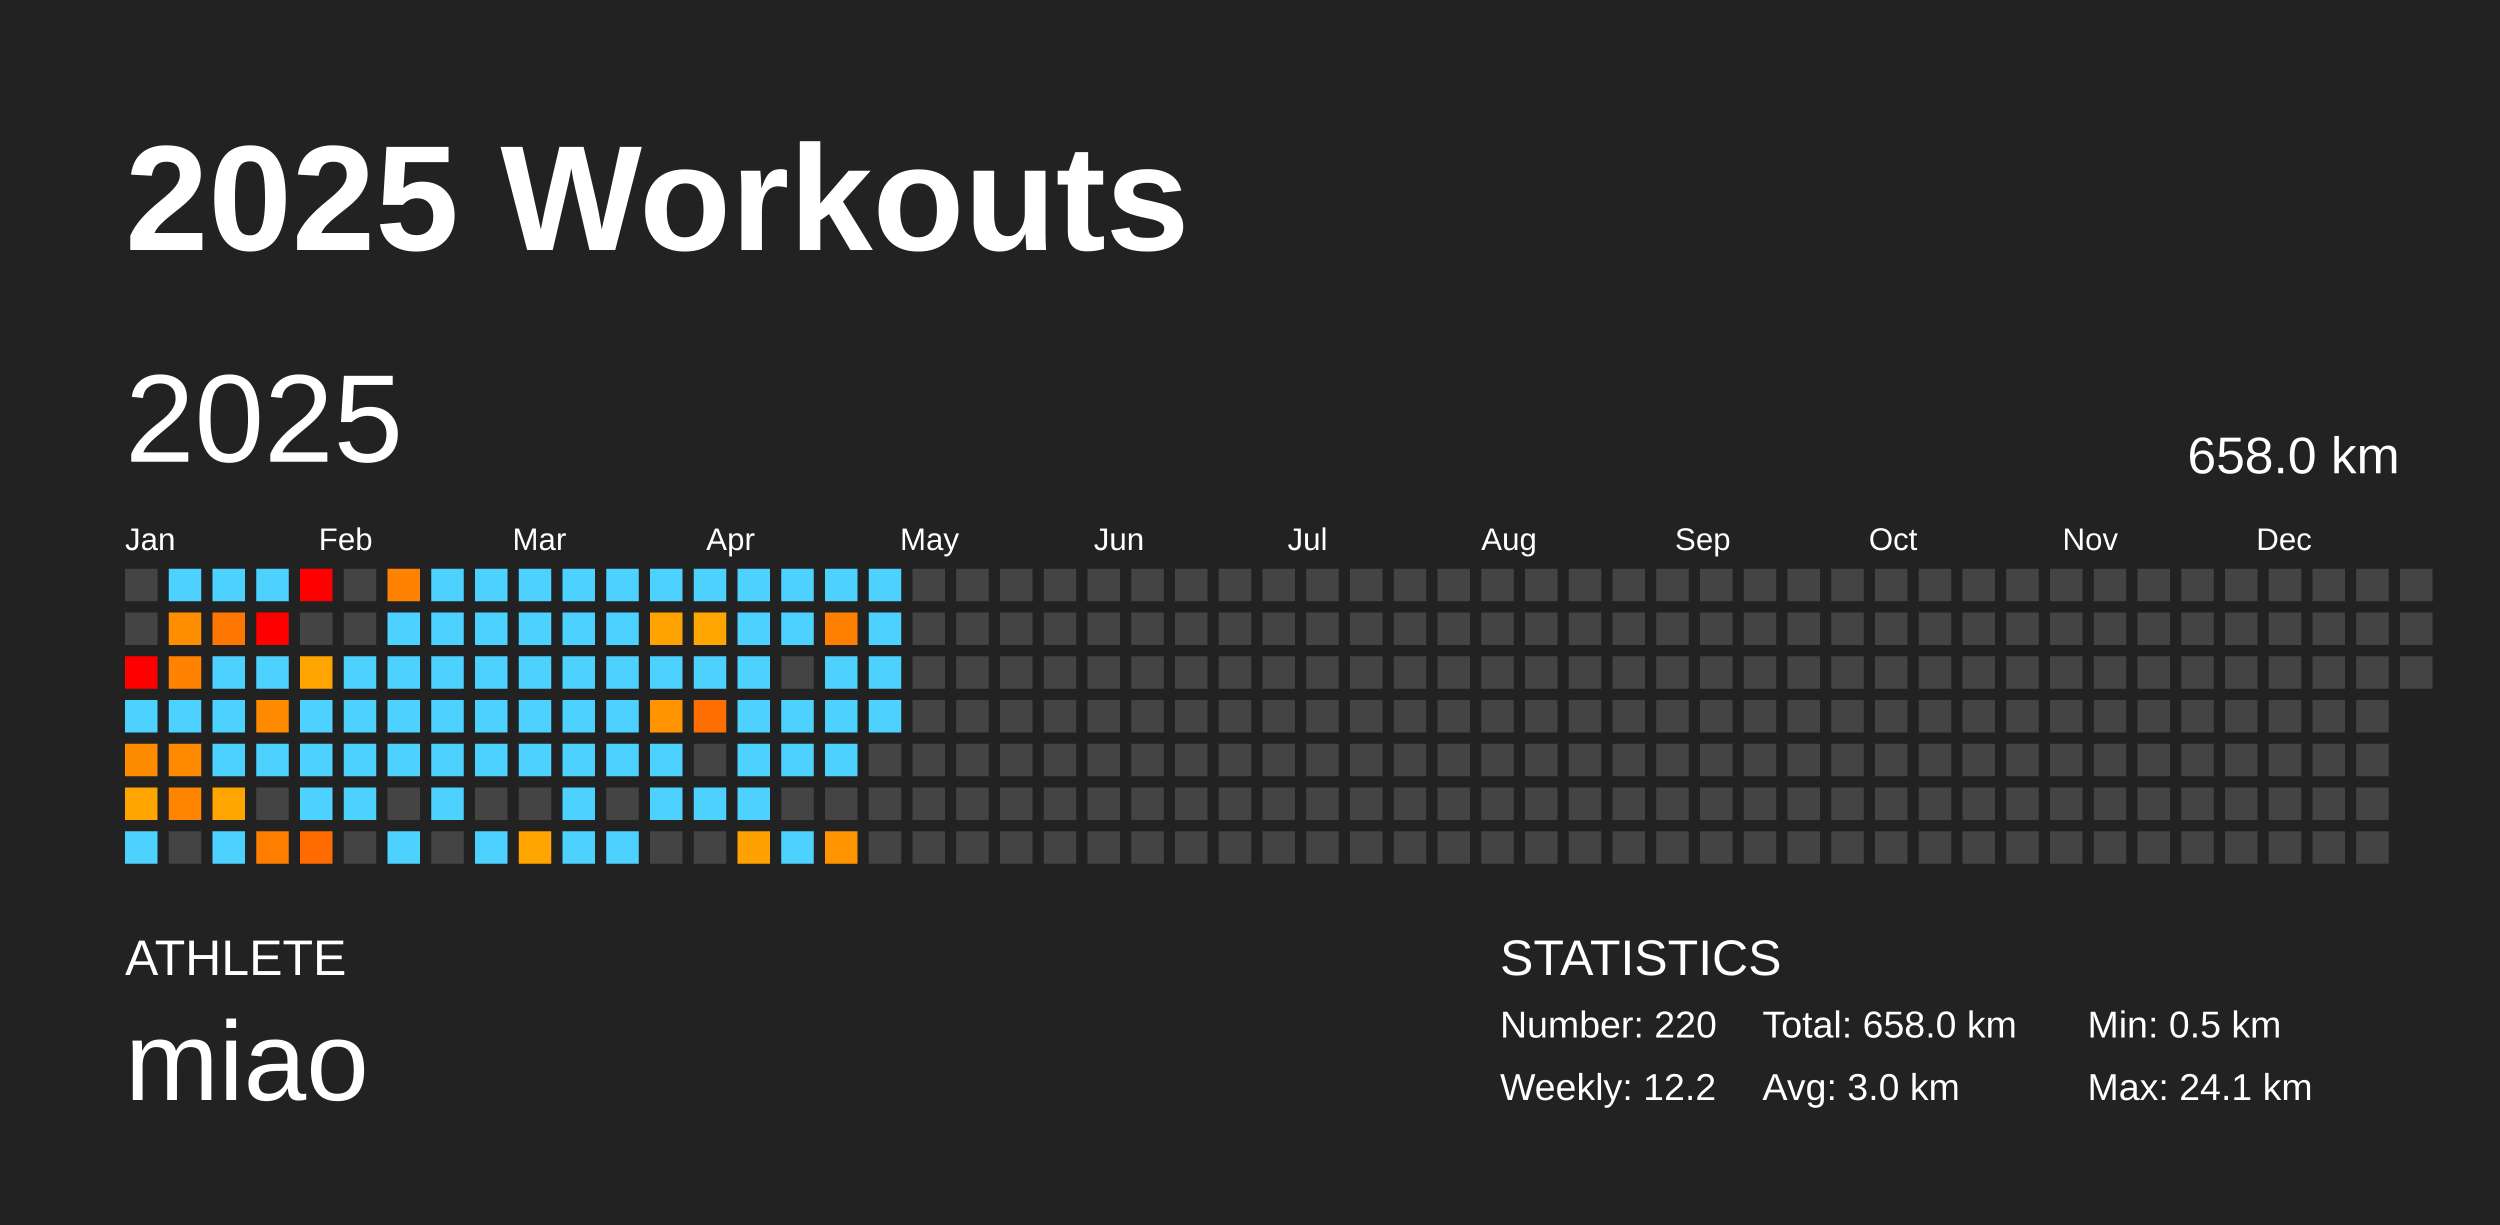
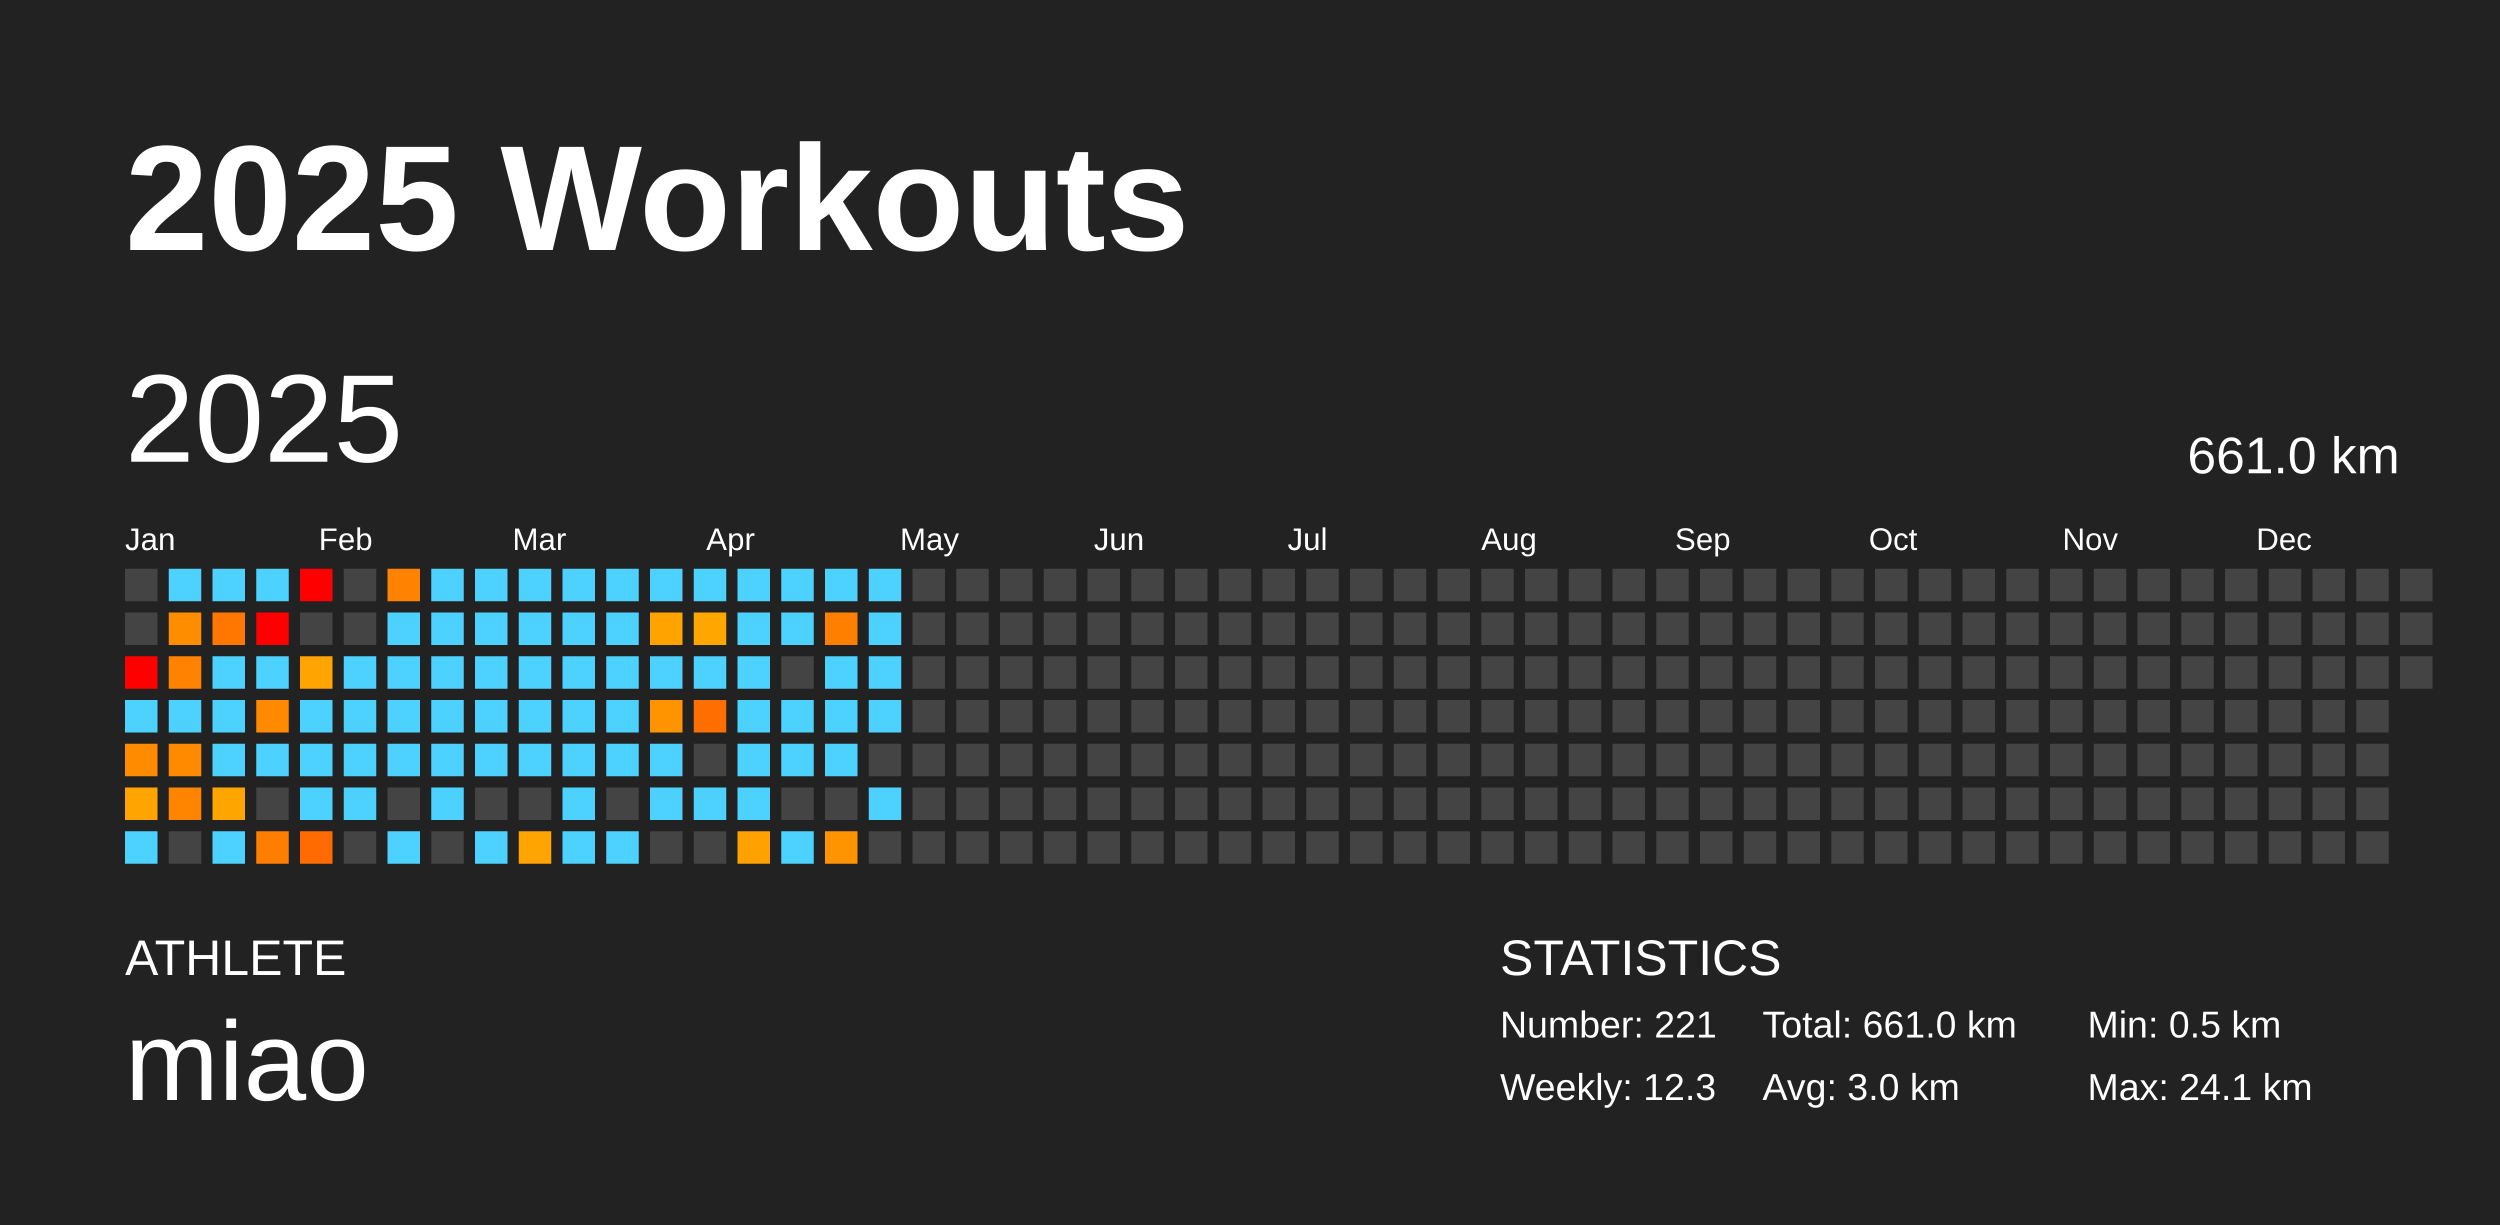
<svg xmlns="http://www.w3.org/2000/svg" baseProfile="full" height="98mm" version="1.1" viewBox="0,0,200,98" width="200mm">
  <defs />
  <rect fill="#222222" height="98" width="200" x="0" y="0" />
  <text fill="#FFFFFF" style="font-size:12px; font-family:Arial; font-weight:bold;" x="10" y="20">2025 Workouts</text>
  <text fill="#FFFFFF" style="font-size:4px; font-family:Arial" x="10" y="78">ATHLETE</text>
  <text fill="#FFFFFF" style="font-size:9px; font-family:Arial" x="10" y="88">miao</text>
  <text fill="#FFFFFF" style="font-size:4px; font-family:Arial" x="120" y="78">STATISTICS</text>
-   <text fill="#FFFFFF" style="font-size:3px; font-family:Arial" x="120" y="83">Number: 220</text>
-   <text fill="#FFFFFF" style="font-size:3px; font-family:Arial" x="120" y="88">Weekly: 12.2</text>
-   <text fill="#FFFFFF" style="font-size:3px; font-family:Arial" x="141" y="83">Total: 658.0 km</text>
+   <text fill="#FFFFFF" style="font-size:3px; font-family:Arial" x="120" y="83">Number: 221</text>
+   <text fill="#FFFFFF" style="font-size:3px; font-family:Arial" x="120" y="88">Weekly: 12.3</text>
+   <text fill="#FFFFFF" style="font-size:3px; font-family:Arial" x="141" y="83">Total: 661.0 km</text>
  <text fill="#FFFFFF" style="font-size:3px; font-family:Arial" x="141" y="88">Avg: 3.0 km</text>
  <text fill="#FFFFFF" style="font-size:3px; font-family:Arial" x="167" y="83">Min: 0.5 km</text>
  <text fill="#FFFFFF" style="font-size:3px; font-family:Arial" x="167" y="88">Max: 24.1 km</text>
  <text dominant-baseline="hanging" fill="#FFFFFF" style="font-size:10.0px; font-family:Arial;" x="10" y="30">2025</text>
-   <text dominant-baseline="hanging" fill="#FFFFFF" style="font-size:4.125px; font-family:Arial;" x="175" y="35">658.0 km</text>
+   <text dominant-baseline="hanging" fill="#FFFFFF" style="font-size:4.125px; font-family:Arial;" x="175" y="35">661.0 km</text>
  <text fill="#FFFFFF" style="font-size:2.5px; font-family:Arial" x="10.0" y="44">Jan</text>
  <text fill="#FFFFFF" style="font-size:2.5px; font-family:Arial" x="25.5" y="44">Feb</text>
  <text fill="#FFFFFF" style="font-size:2.5px; font-family:Arial" x="41.0" y="44">Mar</text>
  <text fill="#FFFFFF" style="font-size:2.5px; font-family:Arial" x="56.5" y="44">Apr</text>
  <text fill="#FFFFFF" style="font-size:2.5px; font-family:Arial" x="72.0" y="44">May</text>
  <text fill="#FFFFFF" style="font-size:2.5px; font-family:Arial" x="87.5" y="44">Jun</text>
  <text fill="#FFFFFF" style="font-size:2.5px; font-family:Arial" x="103.0" y="44">Jul</text>
  <text fill="#FFFFFF" style="font-size:2.5px; font-family:Arial" x="118.5" y="44">Aug</text>
  <text fill="#FFFFFF" style="font-size:2.5px; font-family:Arial" x="134.0" y="44">Sep</text>
  <text fill="#FFFFFF" style="font-size:2.5px; font-family:Arial" x="149.5" y="44">Oct</text>
  <text fill="#FFFFFF" style="font-size:2.5px; font-family:Arial" x="165.0" y="44">Nov</text>
  <text fill="#FFFFFF" style="font-size:2.5px; font-family:Arial" x="180.5" y="44">Dec</text>
  <rect fill="#444444" height="2.6" width="2.6" x="10.0" y="45.5" />
  <rect fill="#444444" height="2.6" width="2.6" x="10.0" y="49.0" />
  <rect fill="red" height="2.6" width="2.6" x="10.0" y="52.5" />
  <rect fill="#4dd2ff" height="2.6" width="2.6" x="10.0" y="56.0" />
  <rect fill="#ff8c00" height="2.6" width="2.6" x="10.0" y="59.5" />
  <rect fill="#ffa400" height="2.6" width="2.6" x="10.0" y="63.0" />
  <rect fill="#4dd2ff" height="2.6" width="2.6" x="10.0" y="66.5" />
  <rect fill="#4dd2ff" height="2.6" width="2.6" x="13.5" y="45.5" />
  <rect fill="#ff8d00" height="2.6" width="2.6" x="13.5" y="49.0" />
  <rect fill="#ff8200" height="2.6" width="2.6" x="13.5" y="52.5" />
  <rect fill="#4dd2ff" height="2.6" width="2.6" x="13.5" y="56.0" />
  <rect fill="#ff8a00" height="2.6" width="2.6" x="13.5" y="59.5" />
  <rect fill="#ff8400" height="2.6" width="2.6" x="13.5" y="63.0" />
  <rect fill="#444444" height="2.6" width="2.6" x="13.5" y="66.5" />
  <rect fill="#4dd2ff" height="2.6" width="2.6" x="17.0" y="45.5" />
  <rect fill="#ff7600" height="2.6" width="2.6" x="17.0" y="49.0" />
  <rect fill="#4dd2ff" height="2.6" width="2.6" x="17.0" y="52.5" />
  <rect fill="#4dd2ff" height="2.6" width="2.6" x="17.0" y="56.0" />
  <rect fill="#4dd2ff" height="2.6" width="2.6" x="17.0" y="59.5" />
  <rect fill="#ffa500" height="2.6" width="2.6" x="17.0" y="63.0" />
  <rect fill="#4dd2ff" height="2.6" width="2.6" x="17.0" y="66.5" />
  <rect fill="#4dd2ff" height="2.6" width="2.6" x="20.5" y="45.5" />
  <rect fill="red" height="2.6" width="2.6" x="20.5" y="49.0" />
  <rect fill="#4dd2ff" height="2.6" width="2.6" x="20.5" y="52.5" />
  <rect fill="#ff8a00" height="2.6" width="2.6" x="20.5" y="56.0" />
  <rect fill="#4dd2ff" height="2.6" width="2.6" x="20.5" y="59.5" />
  <rect fill="#444444" height="2.6" width="2.6" x="20.5" y="63.0" />
  <rect fill="#ff7e00" height="2.6" width="2.6" x="20.5" y="66.5" />
  <rect fill="red" height="2.6" width="2.6" x="24.0" y="45.5" />
  <rect fill="#444444" height="2.6" width="2.6" x="24.0" y="49.0" />
  <rect fill="#ffa400" height="2.6" width="2.6" x="24.0" y="52.5" />
  <rect fill="#4dd2ff" height="2.6" width="2.6" x="24.0" y="56.0" />
  <rect fill="#4dd2ff" height="2.6" width="2.6" x="24.0" y="59.5" />
  <rect fill="#4dd2ff" height="2.6" width="2.6" x="24.0" y="63.0" />
  <rect fill="#ff6b00" height="2.6" width="2.6" x="24.0" y="66.5" />
  <rect fill="#444444" height="2.6" width="2.6" x="27.5" y="45.5" />
  <rect fill="#444444" height="2.6" width="2.6" x="27.5" y="49.0" />
  <rect fill="#4dd2ff" height="2.6" width="2.6" x="27.5" y="52.5" />
  <rect fill="#4dd2ff" height="2.6" width="2.6" x="27.5" y="56.0" />
  <rect fill="#4dd2ff" height="2.6" width="2.6" x="27.5" y="59.5" />
  <rect fill="#4dd2ff" height="2.6" width="2.6" x="27.5" y="63.0" />
  <rect fill="#444444" height="2.6" width="2.6" x="27.5" y="66.5" />
  <rect fill="#ff8300" height="2.6" width="2.6" x="31.0" y="45.5" />
  <rect fill="#4dd2ff" height="2.6" width="2.6" x="31.0" y="49.0" />
  <rect fill="#4dd2ff" height="2.6" width="2.6" x="31.0" y="52.5" />
  <rect fill="#4dd2ff" height="2.6" width="2.6" x="31.0" y="56.0" />
  <rect fill="#4dd2ff" height="2.6" width="2.6" x="31.0" y="59.5" />
  <rect fill="#444444" height="2.6" width="2.6" x="31.0" y="63.0" />
  <rect fill="#4dd2ff" height="2.6" width="2.6" x="31.0" y="66.5" />
  <rect fill="#4dd2ff" height="2.6" width="2.6" x="34.5" y="45.5" />
  <rect fill="#4dd2ff" height="2.6" width="2.6" x="34.5" y="49.0" />
  <rect fill="#4dd2ff" height="2.6" width="2.6" x="34.5" y="52.5" />
  <rect fill="#4dd2ff" height="2.6" width="2.6" x="34.5" y="56.0" />
  <rect fill="#4dd2ff" height="2.6" width="2.6" x="34.5" y="59.5" />
  <rect fill="#4dd2ff" height="2.6" width="2.6" x="34.5" y="63.0" />
  <rect fill="#444444" height="2.6" width="2.6" x="34.5" y="66.5" />
  <rect fill="#4dd2ff" height="2.6" width="2.6" x="38.0" y="45.5" />
  <rect fill="#4dd2ff" height="2.6" width="2.6" x="38.0" y="49.0" />
  <rect fill="#4dd2ff" height="2.6" width="2.6" x="38.0" y="52.5" />
  <rect fill="#4dd2ff" height="2.6" width="2.6" x="38.0" y="56.0" />
  <rect fill="#4dd2ff" height="2.6" width="2.6" x="38.0" y="59.5" />
  <rect fill="#444444" height="2.6" width="2.6" x="38.0" y="63.0" />
  <rect fill="#4dd2ff" height="2.6" width="2.6" x="38.0" y="66.5" />
  <rect fill="#4dd2ff" height="2.6" width="2.6" x="41.5" y="45.5" />
  <rect fill="#4dd2ff" height="2.6" width="2.6" x="41.5" y="49.0" />
  <rect fill="#4dd2ff" height="2.6" width="2.6" x="41.5" y="52.5" />
  <rect fill="#4dd2ff" height="2.6" width="2.6" x="41.5" y="56.0" />
  <rect fill="#4dd2ff" height="2.6" width="2.6" x="41.5" y="59.5" />
  <rect fill="#444444" height="2.6" width="2.6" x="41.5" y="63.0" />
  <rect fill="#ffa400" height="2.6" width="2.6" x="41.5" y="66.5" />
  <rect fill="#4dd2ff" height="2.6" width="2.6" x="45.0" y="45.5" />
  <rect fill="#4dd2ff" height="2.6" width="2.6" x="45.0" y="49.0" />
  <rect fill="#4dd2ff" height="2.6" width="2.6" x="45.0" y="52.5" />
  <rect fill="#4dd2ff" height="2.6" width="2.6" x="45.0" y="56.0" />
  <rect fill="#4dd2ff" height="2.6" width="2.6" x="45.0" y="59.5" />
  <rect fill="#4dd2ff" height="2.6" width="2.6" x="45.0" y="63.0" />
  <rect fill="#4dd2ff" height="2.6" width="2.6" x="45.0" y="66.5" />
  <rect fill="#4dd2ff" height="2.6" width="2.6" x="48.5" y="45.5" />
  <rect fill="#4dd2ff" height="2.6" width="2.6" x="48.5" y="49.0" />
  <rect fill="#4dd2ff" height="2.6" width="2.6" x="48.5" y="52.5" />
  <rect fill="#4dd2ff" height="2.6" width="2.6" x="48.5" y="56.0" />
  <rect fill="#4dd2ff" height="2.6" width="2.6" x="48.5" y="59.5" />
  <rect fill="#444444" height="2.6" width="2.6" x="48.5" y="63.0" />
  <rect fill="#4dd2ff" height="2.6" width="2.6" x="48.5" y="66.5" />
  <rect fill="#4dd2ff" height="2.6" width="2.6" x="52.0" y="45.5" />
  <rect fill="#ffa300" height="2.6" width="2.6" x="52.0" y="49.0" />
  <rect fill="#4dd2ff" height="2.6" width="2.6" x="52.0" y="52.5" />
  <rect fill="#ff9400" height="2.6" width="2.6" x="52.0" y="56.0" />
  <rect fill="#4dd2ff" height="2.6" width="2.6" x="52.0" y="59.5" />
  <rect fill="#4dd2ff" height="2.6" width="2.6" x="52.0" y="63.0" />
  <rect fill="#444444" height="2.6" width="2.6" x="52.0" y="66.5" />
  <rect fill="#4dd2ff" height="2.6" width="2.6" x="55.5" y="45.5" />
  <rect fill="#ffa700" height="2.6" width="2.6" x="55.5" y="49.0" />
  <rect fill="#4dd2ff" height="2.6" width="2.6" x="55.5" y="52.5" />
  <rect fill="#ff6e00" height="2.6" width="2.6" x="55.5" y="56.0" />
  <rect fill="#444444" height="2.6" width="2.6" x="55.5" y="59.5" />
  <rect fill="#4dd2ff" height="2.6" width="2.6" x="55.5" y="63.0" />
  <rect fill="#444444" height="2.6" width="2.6" x="55.5" y="66.5" />
  <rect fill="#4dd2ff" height="2.6" width="2.6" x="59.0" y="45.5" />
  <rect fill="#4dd2ff" height="2.6" width="2.6" x="59.0" y="49.0" />
  <rect fill="#4dd2ff" height="2.6" width="2.6" x="59.0" y="52.5" />
  <rect fill="#4dd2ff" height="2.6" width="2.6" x="59.0" y="56.0" />
  <rect fill="#4dd2ff" height="2.6" width="2.6" x="59.0" y="59.5" />
  <rect fill="#4dd2ff" height="2.6" width="2.6" x="59.0" y="63.0" />
  <rect fill="#ffa100" height="2.6" width="2.6" x="59.0" y="66.5" />
  <rect fill="#4dd2ff" height="2.6" width="2.6" x="62.5" y="45.5" />
  <rect fill="#4dd2ff" height="2.6" width="2.6" x="62.5" y="49.0" />
  <rect fill="#444444" height="2.6" width="2.6" x="62.5" y="52.5" />
  <rect fill="#4dd2ff" height="2.6" width="2.6" x="62.5" y="56.0" />
  <rect fill="#4dd2ff" height="2.6" width="2.6" x="62.5" y="59.5" />
  <rect fill="#444444" height="2.6" width="2.6" x="62.5" y="63.0" />
  <rect fill="#4dd2ff" height="2.6" width="2.6" x="62.5" y="66.5" />
  <rect fill="#4dd2ff" height="2.6" width="2.6" x="66.0" y="45.5" />
  <rect fill="#ff7f00" height="2.6" width="2.6" x="66.0" y="49.0" />
  <rect fill="#4dd2ff" height="2.6" width="2.6" x="66.0" y="52.5" />
  <rect fill="#4dd2ff" height="2.6" width="2.6" x="66.0" y="56.0" />
  <rect fill="#4dd2ff" height="2.6" width="2.6" x="66.0" y="59.5" />
  <rect fill="#444444" height="2.6" width="2.6" x="66.0" y="63.0" />
  <rect fill="#ff9300" height="2.6" width="2.6" x="66.0" y="66.5" />
  <rect fill="#4dd2ff" height="2.6" width="2.6" x="69.5" y="45.5" />
  <rect fill="#4dd2ff" height="2.6" width="2.6" x="69.5" y="49.0" />
  <rect fill="#4dd2ff" height="2.6" width="2.6" x="69.5" y="52.5" />
  <rect fill="#4dd2ff" height="2.6" width="2.6" x="69.5" y="56.0" />
  <rect fill="#444444" height="2.6" width="2.6" x="69.5" y="59.5" />
-   <rect fill="#444444" height="2.6" width="2.6" x="69.5" y="63.0" />
+   <rect fill="#4dd2ff" height="2.6" width="2.6" x="69.5" y="63.0" />
  <rect fill="#444444" height="2.6" width="2.6" x="69.5" y="66.5" />
  <rect fill="#444444" height="2.6" width="2.6" x="73.0" y="45.5" />
  <rect fill="#444444" height="2.6" width="2.6" x="73.0" y="49.0" />
  <rect fill="#444444" height="2.6" width="2.6" x="73.0" y="52.5" />
  <rect fill="#444444" height="2.6" width="2.6" x="73.0" y="56.0" />
  <rect fill="#444444" height="2.6" width="2.6" x="73.0" y="59.5" />
  <rect fill="#444444" height="2.6" width="2.6" x="73.0" y="63.0" />
  <rect fill="#444444" height="2.6" width="2.6" x="73.0" y="66.5" />
  <rect fill="#444444" height="2.6" width="2.6" x="76.5" y="45.5" />
  <rect fill="#444444" height="2.6" width="2.6" x="76.5" y="49.0" />
  <rect fill="#444444" height="2.6" width="2.6" x="76.5" y="52.5" />
  <rect fill="#444444" height="2.6" width="2.6" x="76.5" y="56.0" />
  <rect fill="#444444" height="2.6" width="2.6" x="76.5" y="59.5" />
  <rect fill="#444444" height="2.6" width="2.6" x="76.5" y="63.0" />
  <rect fill="#444444" height="2.6" width="2.6" x="76.5" y="66.5" />
  <rect fill="#444444" height="2.6" width="2.6" x="80.0" y="45.5" />
  <rect fill="#444444" height="2.6" width="2.6" x="80.0" y="49.0" />
  <rect fill="#444444" height="2.6" width="2.6" x="80.0" y="52.5" />
  <rect fill="#444444" height="2.6" width="2.6" x="80.0" y="56.0" />
  <rect fill="#444444" height="2.6" width="2.6" x="80.0" y="59.5" />
  <rect fill="#444444" height="2.6" width="2.6" x="80.0" y="63.0" />
  <rect fill="#444444" height="2.6" width="2.6" x="80.0" y="66.5" />
  <rect fill="#444444" height="2.6" width="2.6" x="83.5" y="45.5" />
  <rect fill="#444444" height="2.6" width="2.6" x="83.5" y="49.0" />
  <rect fill="#444444" height="2.6" width="2.6" x="83.5" y="52.5" />
  <rect fill="#444444" height="2.6" width="2.6" x="83.5" y="56.0" />
  <rect fill="#444444" height="2.6" width="2.6" x="83.5" y="59.5" />
  <rect fill="#444444" height="2.6" width="2.6" x="83.5" y="63.0" />
  <rect fill="#444444" height="2.6" width="2.6" x="83.5" y="66.5" />
  <rect fill="#444444" height="2.6" width="2.6" x="87.0" y="45.5" />
  <rect fill="#444444" height="2.6" width="2.6" x="87.0" y="49.0" />
  <rect fill="#444444" height="2.6" width="2.6" x="87.0" y="52.5" />
  <rect fill="#444444" height="2.6" width="2.6" x="87.0" y="56.0" />
  <rect fill="#444444" height="2.6" width="2.6" x="87.0" y="59.5" />
  <rect fill="#444444" height="2.6" width="2.6" x="87.0" y="63.0" />
  <rect fill="#444444" height="2.6" width="2.6" x="87.0" y="66.5" />
  <rect fill="#444444" height="2.6" width="2.6" x="90.5" y="45.5" />
  <rect fill="#444444" height="2.6" width="2.6" x="90.5" y="49.0" />
  <rect fill="#444444" height="2.6" width="2.6" x="90.5" y="52.5" />
  <rect fill="#444444" height="2.6" width="2.6" x="90.5" y="56.0" />
  <rect fill="#444444" height="2.6" width="2.6" x="90.5" y="59.5" />
  <rect fill="#444444" height="2.6" width="2.6" x="90.5" y="63.0" />
  <rect fill="#444444" height="2.6" width="2.6" x="90.5" y="66.5" />
  <rect fill="#444444" height="2.6" width="2.6" x="94.0" y="45.5" />
  <rect fill="#444444" height="2.6" width="2.6" x="94.0" y="49.0" />
  <rect fill="#444444" height="2.6" width="2.6" x="94.0" y="52.5" />
  <rect fill="#444444" height="2.6" width="2.6" x="94.0" y="56.0" />
  <rect fill="#444444" height="2.6" width="2.6" x="94.0" y="59.5" />
  <rect fill="#444444" height="2.6" width="2.6" x="94.0" y="63.0" />
  <rect fill="#444444" height="2.6" width="2.6" x="94.0" y="66.5" />
  <rect fill="#444444" height="2.6" width="2.6" x="97.5" y="45.5" />
  <rect fill="#444444" height="2.6" width="2.6" x="97.5" y="49.0" />
  <rect fill="#444444" height="2.6" width="2.6" x="97.5" y="52.5" />
  <rect fill="#444444" height="2.6" width="2.6" x="97.5" y="56.0" />
  <rect fill="#444444" height="2.6" width="2.6" x="97.5" y="59.5" />
  <rect fill="#444444" height="2.6" width="2.6" x="97.5" y="63.0" />
  <rect fill="#444444" height="2.6" width="2.6" x="97.5" y="66.5" />
  <rect fill="#444444" height="2.6" width="2.6" x="101.0" y="45.5" />
  <rect fill="#444444" height="2.6" width="2.6" x="101.0" y="49.0" />
  <rect fill="#444444" height="2.6" width="2.6" x="101.0" y="52.5" />
  <rect fill="#444444" height="2.6" width="2.6" x="101.0" y="56.0" />
  <rect fill="#444444" height="2.6" width="2.6" x="101.0" y="59.5" />
  <rect fill="#444444" height="2.6" width="2.6" x="101.0" y="63.0" />
  <rect fill="#444444" height="2.6" width="2.6" x="101.0" y="66.5" />
  <rect fill="#444444" height="2.6" width="2.6" x="104.5" y="45.5" />
  <rect fill="#444444" height="2.6" width="2.6" x="104.5" y="49.0" />
  <rect fill="#444444" height="2.6" width="2.6" x="104.5" y="52.5" />
  <rect fill="#444444" height="2.6" width="2.6" x="104.5" y="56.0" />
  <rect fill="#444444" height="2.6" width="2.6" x="104.5" y="59.5" />
  <rect fill="#444444" height="2.6" width="2.6" x="104.5" y="63.0" />
  <rect fill="#444444" height="2.6" width="2.6" x="104.5" y="66.5" />
  <rect fill="#444444" height="2.6" width="2.6" x="108.0" y="45.5" />
  <rect fill="#444444" height="2.6" width="2.6" x="108.0" y="49.0" />
  <rect fill="#444444" height="2.6" width="2.6" x="108.0" y="52.5" />
  <rect fill="#444444" height="2.6" width="2.6" x="108.0" y="56.0" />
  <rect fill="#444444" height="2.6" width="2.6" x="108.0" y="59.5" />
  <rect fill="#444444" height="2.6" width="2.6" x="108.0" y="63.0" />
  <rect fill="#444444" height="2.6" width="2.6" x="108.0" y="66.5" />
  <rect fill="#444444" height="2.6" width="2.6" x="111.5" y="45.5" />
  <rect fill="#444444" height="2.6" width="2.6" x="111.5" y="49.0" />
  <rect fill="#444444" height="2.6" width="2.6" x="111.5" y="52.5" />
  <rect fill="#444444" height="2.6" width="2.6" x="111.5" y="56.0" />
  <rect fill="#444444" height="2.6" width="2.6" x="111.5" y="59.5" />
  <rect fill="#444444" height="2.6" width="2.6" x="111.5" y="63.0" />
  <rect fill="#444444" height="2.6" width="2.6" x="111.5" y="66.5" />
  <rect fill="#444444" height="2.6" width="2.6" x="115.0" y="45.5" />
  <rect fill="#444444" height="2.6" width="2.6" x="115.0" y="49.0" />
  <rect fill="#444444" height="2.6" width="2.6" x="115.0" y="52.5" />
  <rect fill="#444444" height="2.6" width="2.6" x="115.0" y="56.0" />
  <rect fill="#444444" height="2.6" width="2.6" x="115.0" y="59.5" />
  <rect fill="#444444" height="2.6" width="2.6" x="115.0" y="63.0" />
  <rect fill="#444444" height="2.6" width="2.6" x="115.0" y="66.5" />
  <rect fill="#444444" height="2.6" width="2.6" x="118.5" y="45.5" />
  <rect fill="#444444" height="2.6" width="2.6" x="118.5" y="49.0" />
  <rect fill="#444444" height="2.6" width="2.6" x="118.5" y="52.5" />
  <rect fill="#444444" height="2.6" width="2.6" x="118.5" y="56.0" />
  <rect fill="#444444" height="2.6" width="2.6" x="118.5" y="59.5" />
  <rect fill="#444444" height="2.6" width="2.6" x="118.5" y="63.0" />
  <rect fill="#444444" height="2.6" width="2.6" x="118.5" y="66.5" />
  <rect fill="#444444" height="2.6" width="2.6" x="122.0" y="45.5" />
  <rect fill="#444444" height="2.6" width="2.6" x="122.0" y="49.0" />
  <rect fill="#444444" height="2.6" width="2.6" x="122.0" y="52.5" />
  <rect fill="#444444" height="2.6" width="2.6" x="122.0" y="56.0" />
  <rect fill="#444444" height="2.6" width="2.6" x="122.0" y="59.5" />
  <rect fill="#444444" height="2.6" width="2.6" x="122.0" y="63.0" />
  <rect fill="#444444" height="2.6" width="2.6" x="122.0" y="66.5" />
  <rect fill="#444444" height="2.6" width="2.6" x="125.5" y="45.5" />
  <rect fill="#444444" height="2.6" width="2.6" x="125.5" y="49.0" />
  <rect fill="#444444" height="2.6" width="2.6" x="125.5" y="52.5" />
  <rect fill="#444444" height="2.6" width="2.6" x="125.5" y="56.0" />
  <rect fill="#444444" height="2.6" width="2.6" x="125.5" y="59.5" />
  <rect fill="#444444" height="2.6" width="2.6" x="125.5" y="63.0" />
  <rect fill="#444444" height="2.6" width="2.6" x="125.5" y="66.5" />
  <rect fill="#444444" height="2.6" width="2.6" x="129.0" y="45.5" />
  <rect fill="#444444" height="2.6" width="2.6" x="129.0" y="49.0" />
  <rect fill="#444444" height="2.6" width="2.6" x="129.0" y="52.5" />
  <rect fill="#444444" height="2.6" width="2.6" x="129.0" y="56.0" />
  <rect fill="#444444" height="2.6" width="2.6" x="129.0" y="59.5" />
  <rect fill="#444444" height="2.6" width="2.6" x="129.0" y="63.0" />
  <rect fill="#444444" height="2.6" width="2.6" x="129.0" y="66.5" />
  <rect fill="#444444" height="2.6" width="2.6" x="132.5" y="45.5" />
  <rect fill="#444444" height="2.6" width="2.6" x="132.5" y="49.0" />
  <rect fill="#444444" height="2.6" width="2.6" x="132.5" y="52.5" />
  <rect fill="#444444" height="2.6" width="2.6" x="132.5" y="56.0" />
  <rect fill="#444444" height="2.6" width="2.6" x="132.5" y="59.5" />
  <rect fill="#444444" height="2.6" width="2.6" x="132.5" y="63.0" />
  <rect fill="#444444" height="2.6" width="2.6" x="132.5" y="66.5" />
  <rect fill="#444444" height="2.6" width="2.6" x="136.0" y="45.5" />
  <rect fill="#444444" height="2.6" width="2.6" x="136.0" y="49.0" />
  <rect fill="#444444" height="2.6" width="2.6" x="136.0" y="52.5" />
  <rect fill="#444444" height="2.6" width="2.6" x="136.0" y="56.0" />
  <rect fill="#444444" height="2.6" width="2.6" x="136.0" y="59.5" />
  <rect fill="#444444" height="2.6" width="2.6" x="136.0" y="63.0" />
  <rect fill="#444444" height="2.6" width="2.6" x="136.0" y="66.5" />
  <rect fill="#444444" height="2.6" width="2.6" x="139.5" y="45.5" />
  <rect fill="#444444" height="2.6" width="2.6" x="139.5" y="49.0" />
  <rect fill="#444444" height="2.6" width="2.6" x="139.5" y="52.5" />
  <rect fill="#444444" height="2.6" width="2.6" x="139.5" y="56.0" />
  <rect fill="#444444" height="2.6" width="2.6" x="139.5" y="59.5" />
  <rect fill="#444444" height="2.6" width="2.6" x="139.5" y="63.0" />
  <rect fill="#444444" height="2.6" width="2.6" x="139.5" y="66.5" />
  <rect fill="#444444" height="2.6" width="2.6" x="143.0" y="45.5" />
  <rect fill="#444444" height="2.6" width="2.6" x="143.0" y="49.0" />
  <rect fill="#444444" height="2.6" width="2.6" x="143.0" y="52.5" />
  <rect fill="#444444" height="2.6" width="2.6" x="143.0" y="56.0" />
  <rect fill="#444444" height="2.6" width="2.6" x="143.0" y="59.5" />
  <rect fill="#444444" height="2.6" width="2.6" x="143.0" y="63.0" />
  <rect fill="#444444" height="2.6" width="2.6" x="143.0" y="66.5" />
  <rect fill="#444444" height="2.6" width="2.6" x="146.5" y="45.5" />
  <rect fill="#444444" height="2.6" width="2.6" x="146.5" y="49.0" />
  <rect fill="#444444" height="2.6" width="2.6" x="146.5" y="52.5" />
  <rect fill="#444444" height="2.6" width="2.6" x="146.5" y="56.0" />
  <rect fill="#444444" height="2.6" width="2.6" x="146.5" y="59.5" />
  <rect fill="#444444" height="2.6" width="2.6" x="146.5" y="63.0" />
  <rect fill="#444444" height="2.6" width="2.6" x="146.5" y="66.5" />
  <rect fill="#444444" height="2.6" width="2.6" x="150.0" y="45.5" />
  <rect fill="#444444" height="2.6" width="2.6" x="150.0" y="49.0" />
  <rect fill="#444444" height="2.6" width="2.6" x="150.0" y="52.5" />
  <rect fill="#444444" height="2.6" width="2.6" x="150.0" y="56.0" />
  <rect fill="#444444" height="2.6" width="2.6" x="150.0" y="59.5" />
  <rect fill="#444444" height="2.6" width="2.6" x="150.0" y="63.0" />
  <rect fill="#444444" height="2.6" width="2.6" x="150.0" y="66.5" />
  <rect fill="#444444" height="2.6" width="2.6" x="153.5" y="45.5" />
  <rect fill="#444444" height="2.6" width="2.6" x="153.5" y="49.0" />
  <rect fill="#444444" height="2.6" width="2.6" x="153.5" y="52.5" />
  <rect fill="#444444" height="2.6" width="2.6" x="153.5" y="56.0" />
  <rect fill="#444444" height="2.6" width="2.6" x="153.5" y="59.5" />
  <rect fill="#444444" height="2.6" width="2.6" x="153.5" y="63.0" />
  <rect fill="#444444" height="2.6" width="2.6" x="153.5" y="66.5" />
  <rect fill="#444444" height="2.6" width="2.6" x="157.0" y="45.5" />
  <rect fill="#444444" height="2.6" width="2.6" x="157.0" y="49.0" />
  <rect fill="#444444" height="2.6" width="2.6" x="157.0" y="52.5" />
  <rect fill="#444444" height="2.6" width="2.6" x="157.0" y="56.0" />
  <rect fill="#444444" height="2.6" width="2.6" x="157.0" y="59.5" />
  <rect fill="#444444" height="2.6" width="2.6" x="157.0" y="63.0" />
  <rect fill="#444444" height="2.6" width="2.6" x="157.0" y="66.5" />
  <rect fill="#444444" height="2.6" width="2.6" x="160.5" y="45.5" />
  <rect fill="#444444" height="2.6" width="2.6" x="160.5" y="49.0" />
  <rect fill="#444444" height="2.6" width="2.6" x="160.5" y="52.5" />
  <rect fill="#444444" height="2.6" width="2.6" x="160.5" y="56.0" />
  <rect fill="#444444" height="2.6" width="2.6" x="160.5" y="59.5" />
  <rect fill="#444444" height="2.6" width="2.6" x="160.5" y="63.0" />
  <rect fill="#444444" height="2.6" width="2.6" x="160.5" y="66.5" />
  <rect fill="#444444" height="2.6" width="2.6" x="164.0" y="45.5" />
  <rect fill="#444444" height="2.6" width="2.6" x="164.0" y="49.0" />
  <rect fill="#444444" height="2.6" width="2.6" x="164.0" y="52.5" />
  <rect fill="#444444" height="2.6" width="2.6" x="164.0" y="56.0" />
  <rect fill="#444444" height="2.6" width="2.6" x="164.0" y="59.5" />
  <rect fill="#444444" height="2.6" width="2.6" x="164.0" y="63.0" />
  <rect fill="#444444" height="2.6" width="2.6" x="164.0" y="66.5" />
  <rect fill="#444444" height="2.6" width="2.6" x="167.5" y="45.5" />
  <rect fill="#444444" height="2.6" width="2.6" x="167.5" y="49.0" />
  <rect fill="#444444" height="2.6" width="2.6" x="167.5" y="52.5" />
  <rect fill="#444444" height="2.6" width="2.6" x="167.5" y="56.0" />
  <rect fill="#444444" height="2.6" width="2.6" x="167.5" y="59.5" />
  <rect fill="#444444" height="2.6" width="2.6" x="167.5" y="63.0" />
  <rect fill="#444444" height="2.6" width="2.6" x="167.5" y="66.5" />
  <rect fill="#444444" height="2.6" width="2.6" x="171.0" y="45.5" />
  <rect fill="#444444" height="2.6" width="2.6" x="171.0" y="49.0" />
  <rect fill="#444444" height="2.6" width="2.6" x="171.0" y="52.5" />
  <rect fill="#444444" height="2.6" width="2.6" x="171.0" y="56.0" />
  <rect fill="#444444" height="2.6" width="2.6" x="171.0" y="59.5" />
  <rect fill="#444444" height="2.6" width="2.6" x="171.0" y="63.0" />
  <rect fill="#444444" height="2.6" width="2.6" x="171.0" y="66.5" />
  <rect fill="#444444" height="2.6" width="2.6" x="174.5" y="45.5" />
  <rect fill="#444444" height="2.6" width="2.6" x="174.5" y="49.0" />
  <rect fill="#444444" height="2.6" width="2.6" x="174.5" y="52.5" />
  <rect fill="#444444" height="2.6" width="2.6" x="174.5" y="56.0" />
  <rect fill="#444444" height="2.6" width="2.6" x="174.5" y="59.5" />
  <rect fill="#444444" height="2.6" width="2.6" x="174.5" y="63.0" />
  <rect fill="#444444" height="2.6" width="2.6" x="174.5" y="66.5" />
  <rect fill="#444444" height="2.6" width="2.6" x="178.0" y="45.5" />
  <rect fill="#444444" height="2.6" width="2.6" x="178.0" y="49.0" />
  <rect fill="#444444" height="2.6" width="2.6" x="178.0" y="52.5" />
  <rect fill="#444444" height="2.6" width="2.6" x="178.0" y="56.0" />
  <rect fill="#444444" height="2.6" width="2.6" x="178.0" y="59.5" />
  <rect fill="#444444" height="2.6" width="2.6" x="178.0" y="63.0" />
  <rect fill="#444444" height="2.6" width="2.6" x="178.0" y="66.5" />
  <rect fill="#444444" height="2.6" width="2.6" x="181.5" y="45.5" />
  <rect fill="#444444" height="2.6" width="2.6" x="181.5" y="49.0" />
  <rect fill="#444444" height="2.6" width="2.6" x="181.5" y="52.5" />
  <rect fill="#444444" height="2.6" width="2.6" x="181.5" y="56.0" />
  <rect fill="#444444" height="2.6" width="2.6" x="181.5" y="59.5" />
  <rect fill="#444444" height="2.6" width="2.6" x="181.5" y="63.0" />
  <rect fill="#444444" height="2.6" width="2.6" x="181.5" y="66.5" />
  <rect fill="#444444" height="2.6" width="2.6" x="185.0" y="45.5" />
  <rect fill="#444444" height="2.6" width="2.6" x="185.0" y="49.0" />
  <rect fill="#444444" height="2.6" width="2.6" x="185.0" y="52.5" />
  <rect fill="#444444" height="2.6" width="2.6" x="185.0" y="56.0" />
  <rect fill="#444444" height="2.6" width="2.6" x="185.0" y="59.5" />
  <rect fill="#444444" height="2.6" width="2.6" x="185.0" y="63.0" />
  <rect fill="#444444" height="2.6" width="2.6" x="185.0" y="66.5" />
  <rect fill="#444444" height="2.6" width="2.6" x="188.5" y="45.5" />
  <rect fill="#444444" height="2.6" width="2.6" x="188.5" y="49.0" />
  <rect fill="#444444" height="2.6" width="2.6" x="188.5" y="52.5" />
  <rect fill="#444444" height="2.6" width="2.6" x="188.5" y="56.0" />
  <rect fill="#444444" height="2.6" width="2.6" x="188.5" y="59.5" />
  <rect fill="#444444" height="2.6" width="2.6" x="188.5" y="63.0" />
  <rect fill="#444444" height="2.6" width="2.6" x="188.5" y="66.5" />
  <rect fill="#444444" height="2.6" width="2.6" x="192.0" y="45.5" />
  <rect fill="#444444" height="2.6" width="2.6" x="192.0" y="49.0" />
  <rect fill="#444444" height="2.6" width="2.6" x="192.0" y="52.5" />
</svg>
